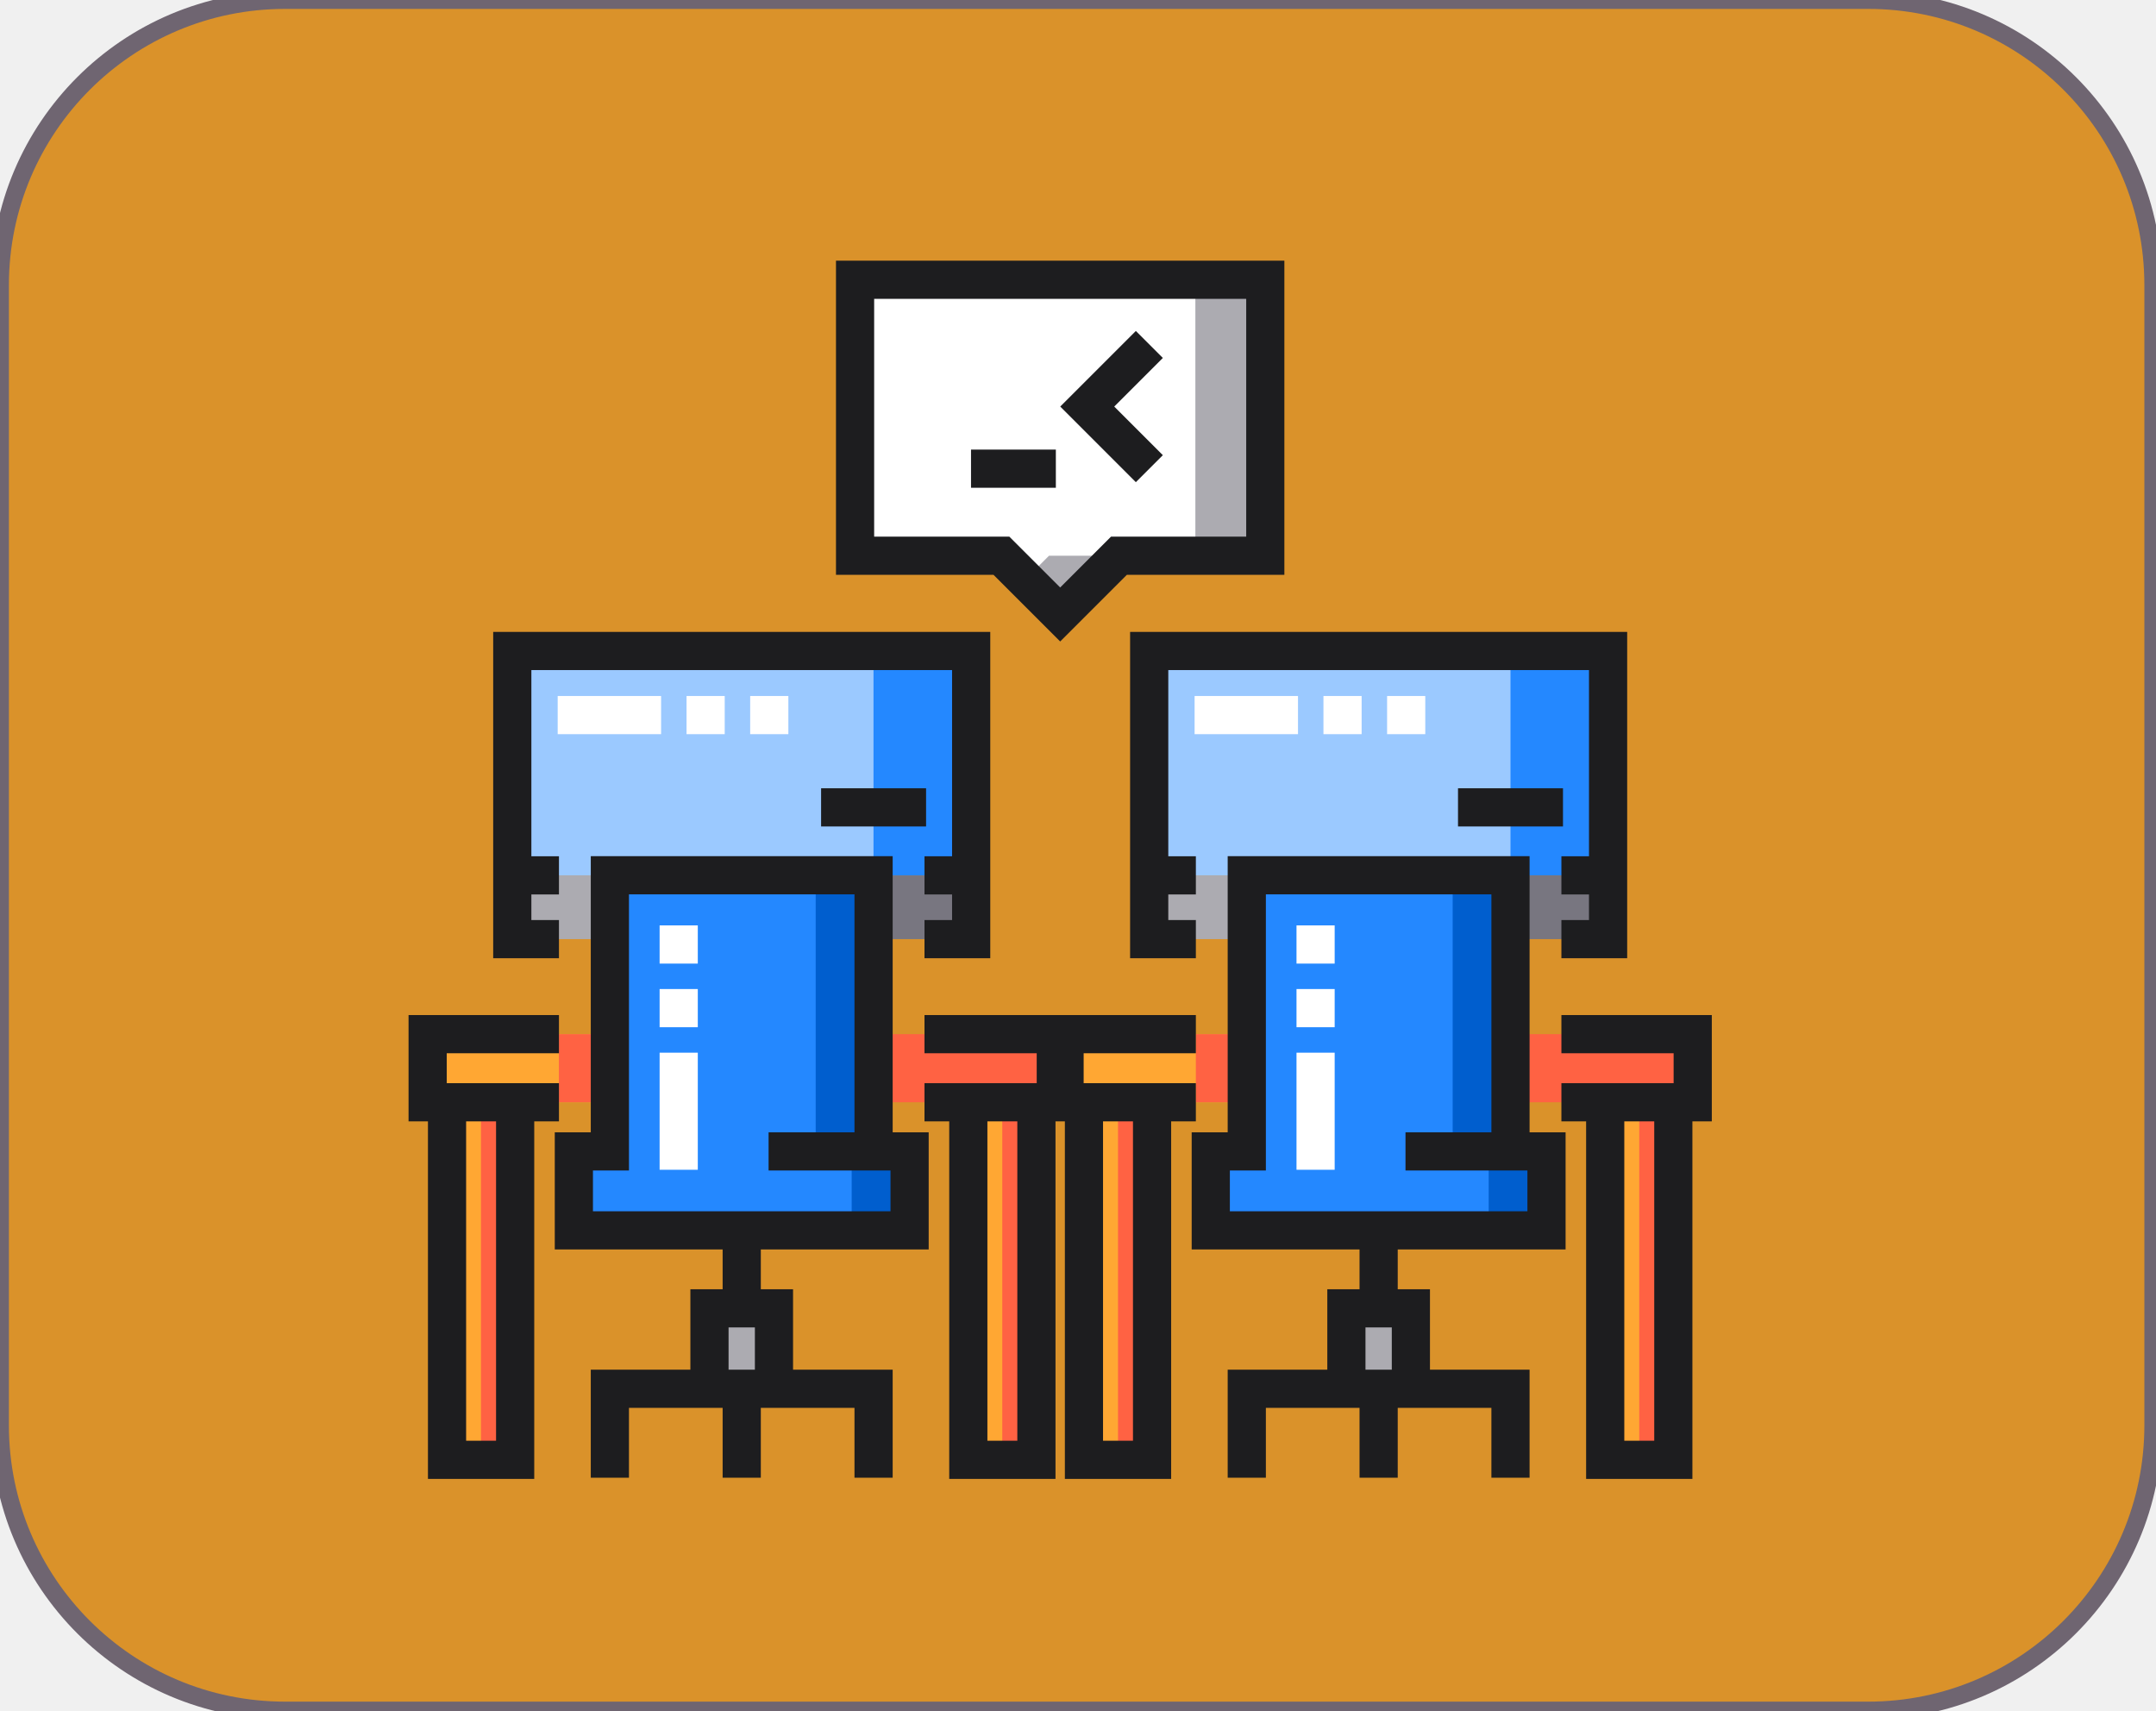
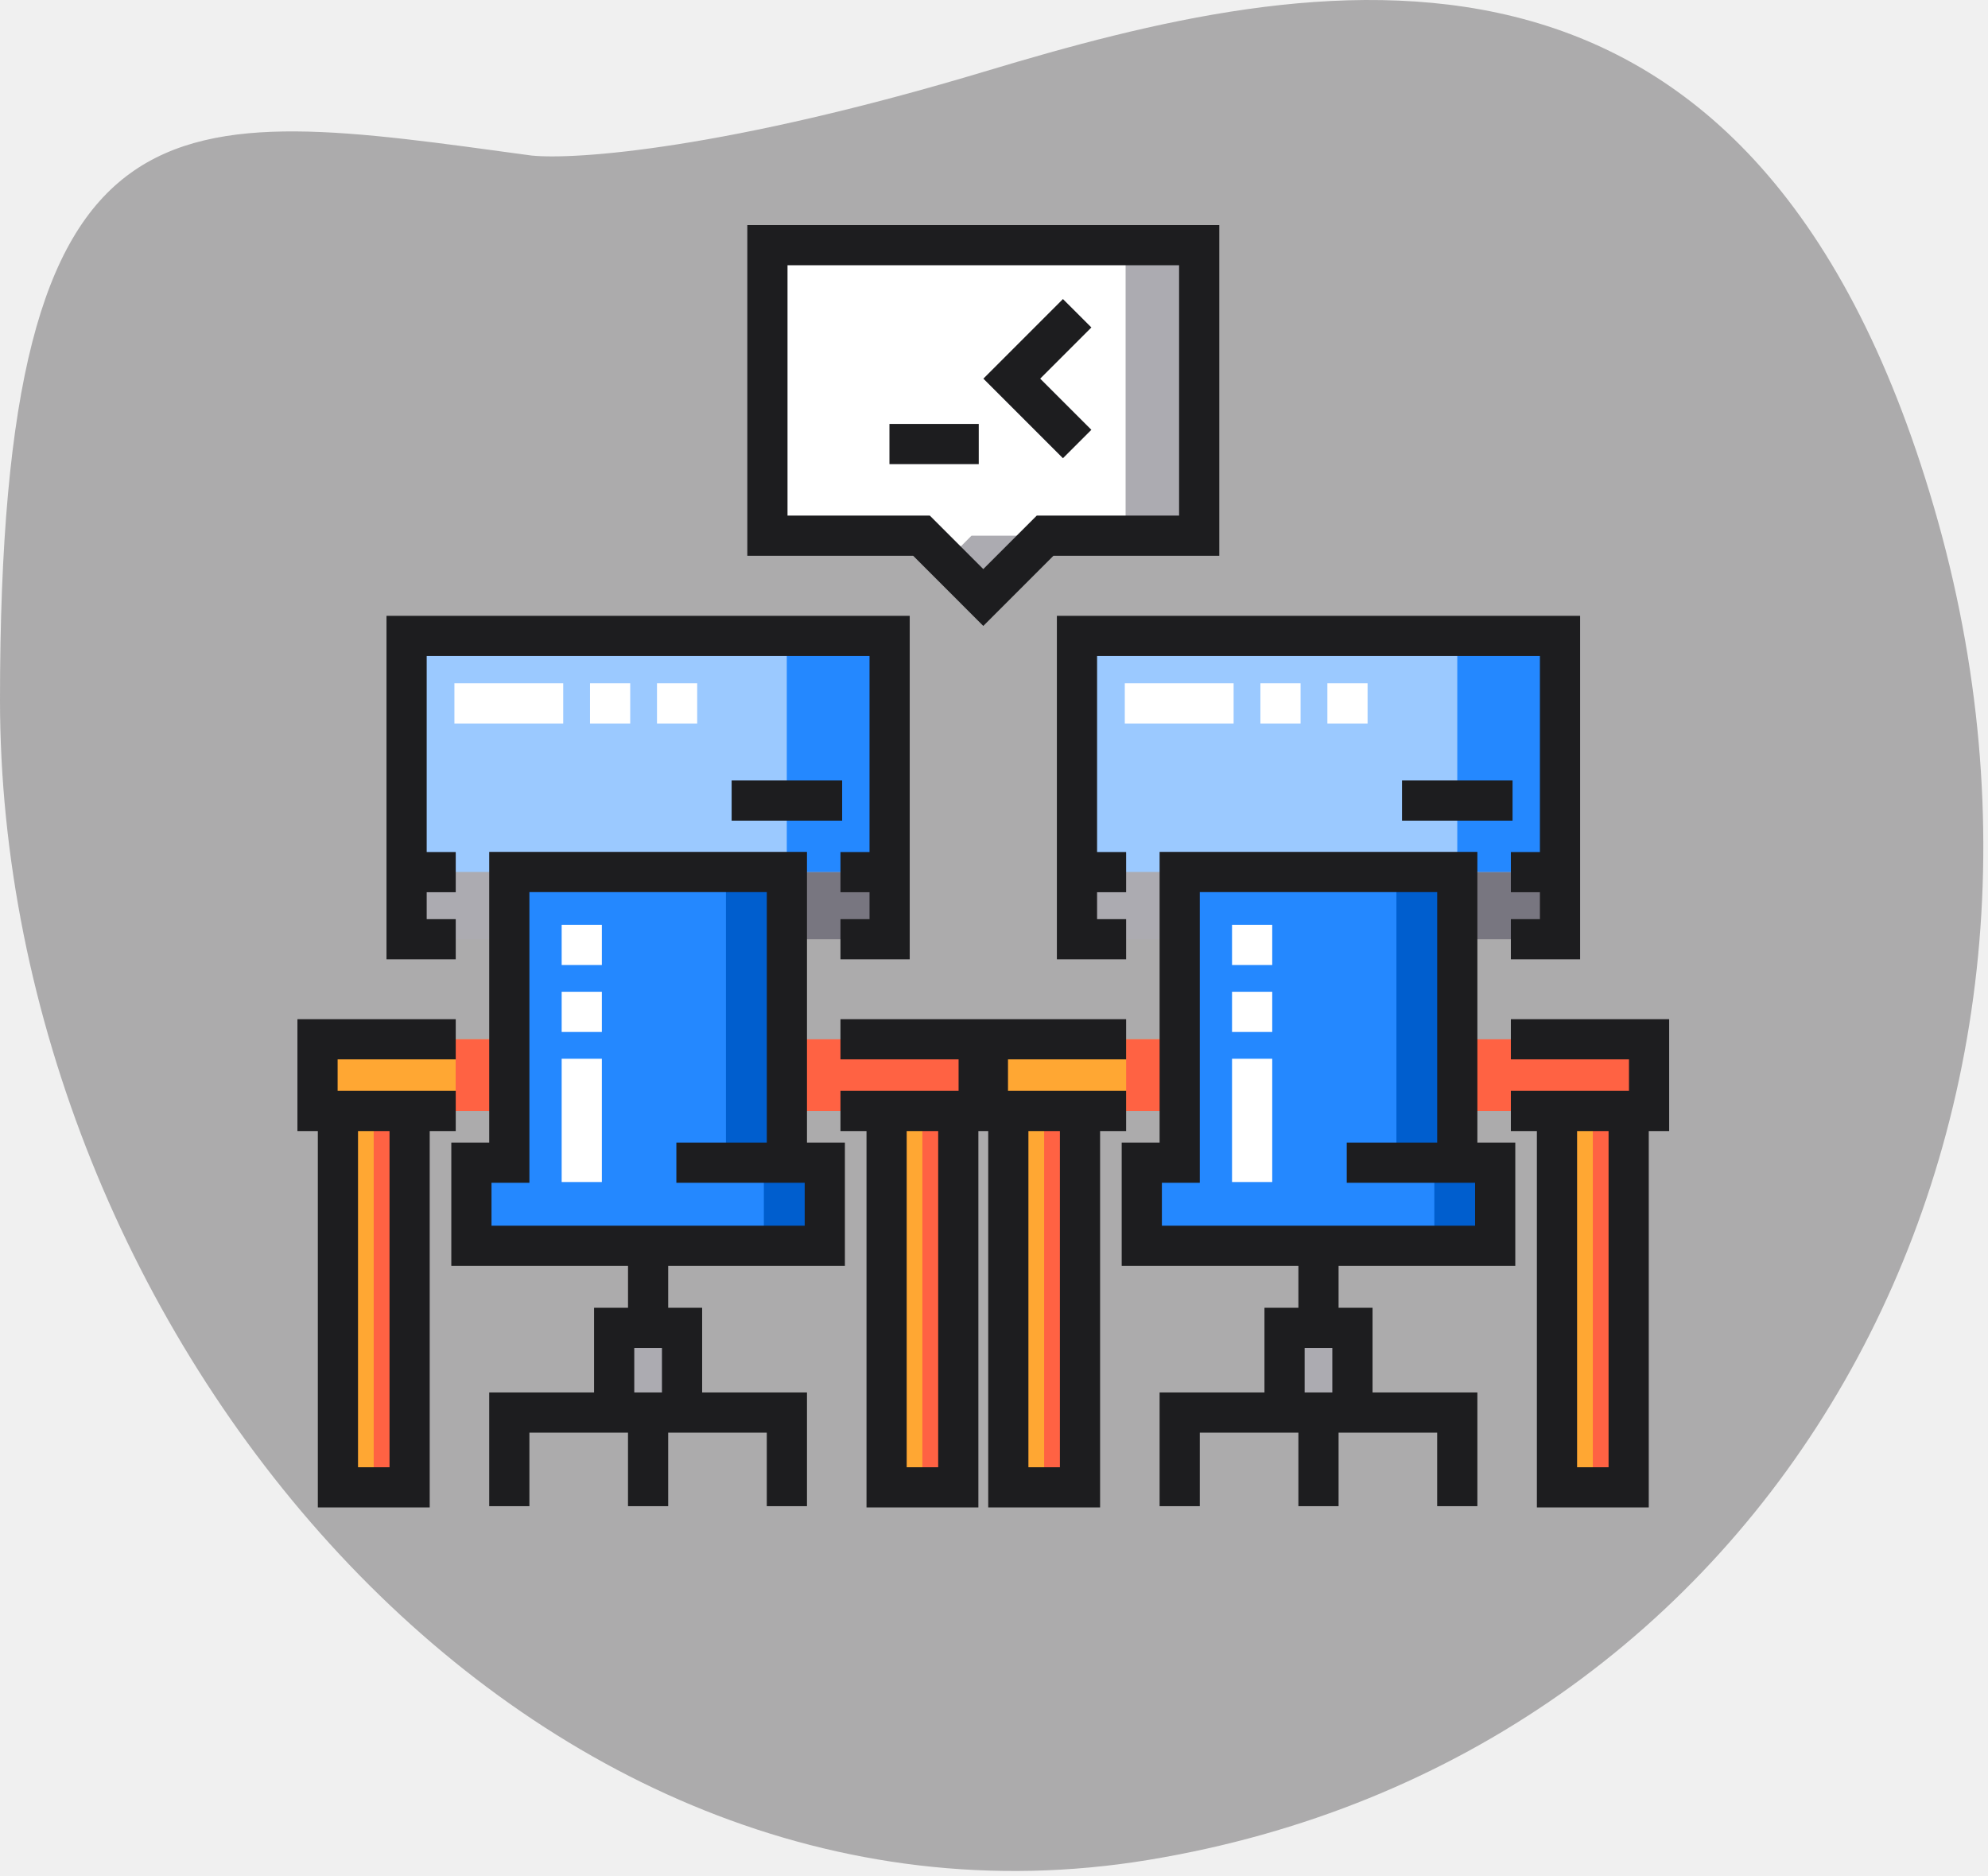
- <svg xmlns="http://www.w3.org/2000/svg" width="121" height="96" viewBox="0 0 121 96" fill="none">
-   <rect width="120.847" height="96" rx="16" fill="#DA922A" />
-   <rect width="120.847" height="96" rx="16" stroke="#6F6571" />
-   <path d="M71.011 15.701V31.189H62.797L59.5 34.486L56.203 31.189H47.989V15.701H71.011Z" fill="white" />
-   <path d="M67.087 15.701H71.011V31.189H67.087V15.701Z" fill="#ACABB1" />
-   <path d="M58.873 31.189H62.797L59.5 34.486L57.538 32.524L58.873 31.189Z" fill="#ACABB1" />
-   <path d="M75.563 73.427H79.182V77.942H75.563V73.427Z" fill="#ACABB1" />
-   <path d="M69.972 64.619V49.121H84.773V64.619H86.794V69.051H67.951V64.619H69.972Z" fill="#2488FF" />
-   <path d="M81.528 64.619V49.121H84.773V64.619H86.794V69.051H83.549V64.619H81.528Z" fill="#005ECE" />
-   <path d="M90.088 61.862H93.911V81.928H90.088V61.862Z" fill="#FFA733" />
-   <path d="M92 61.862H93.911V81.928H92V61.862Z" fill="#FF6243" />
-   <path d="M84.772 58.04H94.999V61.862H84.772V58.04Z" fill="#FF6243" />
-   <path d="M60.833 61.862H64.656V81.928H60.833V61.862Z" fill="#FFA733" />
-   <path d="M62.745 61.862H64.656V81.928H62.745V61.862Z" fill="#FF6243" />
-   <path d="M59.746 58.04H69.973V61.862H59.746V58.04Z" fill="#FFA733" />
-   <path d="M67.115 58.04H69.973V61.862H67.115V58.04Z" fill="#FF6243" />
-   <path d="M64.495 36.535H90.25V49.128H64.495V36.535Z" fill="#9BC9FF" />
-   <path d="M64.496 49.128H69.973V52.706H64.496V49.128Z" fill="#ACABB1" />
-   <path d="M84.773 36.535H90.25V49.128H84.773V36.535Z" fill="#2488FF" />
-   <path d="M84.773 49.128H85.937V52.706H84.773V49.128Z" fill="#ACABB1" />
-   <path d="M84.773 49.128H90.25V52.706H84.773V49.128Z" fill="#787680" />
-   <path d="M39.818 73.427H43.438V77.942H39.818V73.427Z" fill="#ACABB1" />
-   <path d="M34.227 64.619V49.121H49.028V64.619H51.049V69.051H32.206V64.619H34.227Z" fill="#2488FF" />
-   <path d="M54.343 61.862H58.166V81.928H54.343V61.862Z" fill="#FFA733" />
-   <path d="M49.027 58.04H59.254V61.862H49.027V58.04Z" fill="#FF6243" />
-   <path d="M25.088 61.862H28.911V81.928H25.088V61.862Z" fill="#FFA733" />
-   <path d="M24.001 58.04H34.228V61.862H24.001V58.04Z" fill="#FFA733" />
-   <path d="M28.749 36.535H54.504V49.128H28.749V36.535Z" fill="#9BC9FF" />
-   <path d="M28.751 49.127H34.228V52.706H28.751V49.127Z" fill="#ACABB1" />
-   <path d="M49.027 49.128H54.504V52.706H49.027V49.128Z" fill="#ACABB1" />
-   <path d="M45.778 64.619V49.121H49.023V64.619H51.044V69.051H47.799V64.619H45.778Z" fill="#005ECE" />
-   <path d="M56.25 61.862H58.161V81.928H56.25V61.862Z" fill="#FF6243" />
-   <path d="M26.995 61.862H28.906V81.928H26.995V61.862Z" fill="#FF6243" />
-   <path d="M31.366 58.04H34.223V61.862H31.366V58.04Z" fill="#FF6243" />
-   <path d="M49.023 36.535H54.5V49.128H49.023V36.535Z" fill="#2488FF" />
-   <path d="M49.023 49.128H54.5V52.706H49.023V49.128Z" fill="#787680" />
-   <path d="M59.5 36.001L55.759 32.261H46.917V14.629H72.082V32.261H63.241L59.5 36.001ZM69.94 16.772H49.06V30.118H56.647L59.5 32.971L62.353 30.118H69.94V16.772Z" fill="#1D1D1F" />
-   <path d="M68.901 48.05H85.844V63.548H87.865V70.122H78.444V72.356H80.253V76.87H85.844V82.933H83.701V79.013H78.444V82.933H76.301V79.013H71.044V82.933H68.901V76.87H74.492V72.356H76.301V70.122H66.88V63.548H68.901V48.05ZM78.111 76.87V74.498H76.634V76.87H78.111ZM69.023 67.98H85.722V65.691H78.88V63.548H83.701V50.193H71.044V65.691H69.023L69.023 67.98Z" fill="#1D1D1F" />
-   <path d="M81.827 44.24H87.719V46.383H81.827V44.24Z" fill="#1D1D1F" />
-   <path d="M72.763 59.079H74.905V65.65H72.763V59.079Z" fill="white" />
-   <path d="M72.763 55.507H74.905V57.65H72.763V55.507Z" fill="white" />
-   <path d="M72.763 51.936H74.905V54.079H72.763V51.936Z" fill="white" />
-   <path d="M87.63 62.934V60.791H93.928V59.111H87.63V56.968H96.071V62.934H94.982V83H89.017V62.934H87.63ZM91.16 80.857H92.84V62.934H91.16V80.857Z" fill="#1D1D1F" />
-   <path d="M87.63 51.635H89.178V50.199H87.63V48.056H89.178V37.606H65.567V48.056H67.115V50.199H65.567V51.635H67.115V53.778H63.424V35.464H91.321V53.778H87.63V51.635Z" fill="#1D1D1F" />
-   <path d="M67.044 39.061H72.847V41.203H67.044V39.061Z" fill="white" />
-   <path d="M77.847 39.061H79.99V41.203H77.847V39.061Z" fill="white" />
-   <path d="M74.275 39.061H76.418V41.203H74.275V39.061Z" fill="white" />
-   <path d="M63.747 18.574L65.262 20.089L62.534 22.817L65.262 25.546L63.747 27.061L59.504 22.817L63.747 18.574Z" fill="#1D1D1F" />
-   <path d="M54.496 25.232H59.257V27.375H54.496V25.232Z" fill="#1D1D1F" />
-   <path d="M33.156 48.05H50.099V63.548H52.12V70.122H42.699V72.356H44.508V76.87H50.099V82.933H47.956V79.013H42.699V82.933H40.556V79.013H35.299V82.933H33.156V76.87H38.746V72.356H40.556V70.122H31.135V63.548H33.156V48.05ZM42.366 76.87V74.498H40.889V76.87H42.366ZM33.278 67.98H49.977V65.691H43.135V63.548H47.956V50.193H35.299V65.691H33.278L33.278 67.98Z" fill="#1D1D1F" />
-   <path d="M46.082 44.24H51.974V46.383H46.082V44.24Z" fill="#1D1D1F" />
-   <path d="M37.019 51.936H39.162V54.079H37.019V51.936Z" fill="white" />
-   <path d="M37.019 55.507H39.162V57.65H37.019V55.507Z" fill="white" />
-   <path d="M37.019 59.079H39.162V65.65H37.019V59.079Z" fill="white" />
-   <path d="M51.885 62.934V60.791H58.183V59.111H51.885V56.968H67.115V59.111H60.817V60.791H67.115V62.934H65.728V83H59.763V62.934H59.237V83H53.273V62.934H51.885ZM61.905 80.857H63.585V62.934H61.905V80.857ZM55.415 80.857H57.095V62.934H55.415V80.857Z" fill="#1D1D1F" />
-   <path d="M22.929 56.968H31.37V59.111H25.072V60.791H31.37V62.934H29.983V83H24.018V62.934H22.929V56.968ZM26.16 80.857H27.84V62.934H26.16V80.857Z" fill="#1D1D1F" />
-   <path d="M27.679 35.464H55.576V53.778H51.885V51.635H53.433V50.199H51.885V48.056H53.433V37.606H29.822V48.056H31.37V50.199H29.822V51.635H31.37V53.778H27.679V35.464Z" fill="#1D1D1F" />
-   <path d="M42.102 39.061H44.245V41.203H42.102V39.061Z" fill="white" />
-   <path d="M31.299 39.061H37.102V41.203H31.299V39.061Z" fill="white" />
-   <path d="M38.53 39.061H40.673V41.203H38.53V39.061Z" fill="white" />
+ <svg xmlns="http://www.w3.org/2000/svg" width="106" height="100" viewBox="0 0 106 100" fill="none">
+   <path d="M52.638 3.773C38.728 7.96 30.646 8.531 28.343 8.293C9.051 5.676 0 3.773 0 37.316C0 70.859 27.867 104.639 61.212 99.168C94.558 93.696 112.898 60.63 103.132 27.087C93.367 -6.456 70.025 -1.46 52.638 3.773Z" fill="#464548" fill-opacity="0.4" />
+   <path d="M63.94 13.071V28.56H55.726L52.429 31.857L49.133 28.56H40.918V13.071H63.94Z" fill="white" />
+   <path d="M60.017 13.072H63.941V28.56H60.017V13.072Z" fill="#ACABB1" />
+   <path d="M51.802 28.56H55.726L52.429 31.857L50.468 29.895L51.802 28.56Z" fill="#ACABB1" />
+   <path d="M68.493 70.798H72.112V75.312H68.493V70.798Z" fill="#ACABB1" />
+   <path d="M62.902 61.99V46.492H77.702V61.99H79.723V66.421H60.88V61.99H62.902Z" fill="#2488FF" />
+   <path d="M74.457 61.99V46.492H77.702V61.99H79.723V66.421H76.478V61.99H74.457Z" fill="#005ECE" />
+   <path d="M83.018 59.232H86.84V79.299H83.018V59.232Z" fill="#FFA733" />
+   <path d="M84.929 59.232H86.84V79.299H84.929V59.232Z" fill="#FF6243" />
+   <path d="M77.702 55.411H87.929V59.233H77.702V55.411Z" fill="#FF6243" />
+   <path d="M53.763 59.232H57.585V79.299H53.763V59.232Z" fill="#FFA733" />
+   <path d="M55.674 59.232H57.585V79.299H55.674V59.232Z" fill="#FF6243" />
+   <path d="M52.675 55.411H62.902V59.233H52.675V55.411Z" fill="#FFA733" />
+   <path d="M60.045 55.411H62.902V59.233H60.045V55.411Z" fill="#FF6243" />
+   <path d="M57.424 33.906H83.179V46.498H57.424V33.906Z" fill="#9BC9FF" />
+   <path d="M57.425 46.498H62.902V50.077H57.425V46.498Z" fill="#ACABB1" />
+   <path d="M77.702 33.906H83.179V46.498H77.702V33.906Z" fill="#2488FF" />
+   <path d="M77.702 46.498H78.867V50.077H77.702V46.498Z" fill="#ACABB1" />
+   <path d="M77.702 46.498H83.179V50.077H77.702V46.498Z" fill="#787680" />
+   <path d="M32.748 70.798H36.367V75.312H32.748V70.798Z" fill="#ACABB1" />
+   <path d="M27.157 61.99V46.492H41.957V61.99H43.978V66.421H25.136V61.99H27.157Z" fill="#2488FF" />
+   <path d="M47.273 59.232H51.095V79.299H47.273V59.232Z" fill="#FFA733" />
+   <path d="M41.957 55.411H52.184V59.233H41.957V55.411Z" fill="#FF6243" />
+   <path d="M18.018 59.232H21.84V79.299H18.018V59.232Z" fill="#FFA733" />
+   <path d="M16.93 55.411H27.157V59.233H16.93V55.411Z" fill="#FFA733" />
+   <path d="M21.679 33.906H47.434V46.498H21.679V33.906Z" fill="#9BC9FF" />
+   <path d="M21.68 46.498H27.157V50.077H21.68V46.498Z" fill="#ACABB1" />
+   <path d="M41.957 46.498H47.434V50.077H41.957V46.498Z" fill="#ACABB1" />
+   <path d="M38.707 61.99V46.492H41.952V61.99H43.973V66.421H40.728V61.99H38.707Z" fill="#005ECE" />
+   <path d="M49.18 59.232H51.091V79.299H49.18V59.232Z" fill="#FF6243" />
+   <path d="M19.925 59.232H21.836V79.299H19.925V59.232Z" fill="#FF6243" />
+   <path d="M24.296 55.411H27.153V59.233H24.296V55.411Z" fill="#FF6243" />
+   <path d="M41.952 33.906H47.429V46.498H41.952V33.906Z" fill="#2488FF" />
+   <path d="M41.952 46.498H47.429V50.077H41.952V46.498Z" fill="#787680" />
+   <path d="M52.429 33.372L48.689 29.631H39.847V12H65.012V29.631H56.17L52.429 33.372ZM62.869 14.143H41.99V27.488H49.576L52.429 30.341L55.282 27.488H62.869V14.143Z" fill="#1D1D1F" />
+   <path d="M61.83 45.42H78.773V60.918H80.795V67.493H71.373V69.726H73.183V74.241H78.773V80.304H76.63V76.384H71.373V80.304H69.23V76.384H63.973V80.304H61.83V74.241H67.421V69.726H69.23V67.493H59.809V60.918H61.83V45.42ZM71.04 74.241V71.869H69.564V74.241H71.04ZM61.952 65.35H78.652V63.061H71.809V60.918H76.631V47.563H63.973V63.061H61.952L61.952 65.35Z" fill="#1D1D1F" />
+   <path d="M74.756 41.611H80.649V43.754H74.756V41.611Z" fill="#1D1D1F" />
+   <path d="M65.692 56.449H67.835V63.021H65.692V56.449Z" fill="white" />
+   <path d="M65.692 52.878H67.835V55.021H65.692V52.878Z" fill="white" />
+   <path d="M65.692 49.307H67.835V51.45H65.692V49.307Z" fill="white" />
+   <path d="M80.559 60.304V58.161H86.857V56.482H80.559V54.339H89V60.304H87.912V80.371H81.947V60.304H80.559ZM84.09 78.228H85.769V60.304H84.09V78.228Z" fill="#1D1D1F" />
+   <path d="M80.559 49.006H82.108V47.57H80.559V45.427H82.108V34.977H58.496V45.427H60.045V47.57H58.496V49.006H60.045V51.149H56.353V32.834H84.251V51.149H80.559V49.006Z" fill="#1D1D1F" />
+   <path d="M59.974 36.431H65.776V38.574H59.974V36.431Z" fill="white" />
+   <path d="M70.776 36.431H72.919V38.574H70.776V36.431Z" fill="white" />
+   <path d="M67.205 36.431H69.347V38.574H67.205V36.431Z" fill="white" />
+   <path d="M56.676 15.944L58.192 17.459L55.463 20.188L58.192 22.916L56.676 24.431L52.433 20.188L56.676 15.944Z" fill="#1D1D1F" />
+   <path d="M47.425 22.603H52.187V24.746H47.425V22.603Z" fill="#1D1D1F" />
+   <path d="M26.085 45.42H43.028V60.918H45.05V67.493H35.628V69.726H37.438V74.241H43.028V80.304H40.885V76.384H35.628V80.304H33.485V76.384H28.228V80.304H26.085V74.241H31.676V69.726H33.486V67.493H24.064V60.918H26.085V45.42ZM35.295 74.241V71.869H33.819V74.241H35.295ZM26.207 65.35H42.907V63.061H36.064V60.918H40.886V47.563H28.228V63.061H26.207L26.207 65.35Z" fill="#1D1D1F" />
+   <path d="M39.011 41.611H44.904V43.754H39.011V41.611Z" fill="#1D1D1F" />
+   <path d="M29.948 49.307H32.091V51.45H29.948V49.307Z" fill="white" />
+   <path d="M29.948 52.878H32.091V55.021H29.948V52.878Z" fill="white" />
+   <path d="M29.948 56.449H32.091V63.021H29.948V56.449Z" fill="white" />
+   <path d="M44.814 60.304V58.161H51.112V56.482H44.814V54.339H60.045V56.482H53.746V58.161H60.045V60.304H58.657V80.371H52.692V60.304H52.167V80.371H46.202V60.304H44.814ZM54.835 78.228H56.514V60.304H54.835V78.228ZM48.345 78.228H50.024V60.304H48.345V78.228Z" fill="#1D1D1F" />
+   <path d="M15.859 54.339H24.3V56.482H18.002V58.161H24.3V60.304H22.912V80.371H16.947V60.304H15.859V54.339ZM19.09 78.228H20.769V60.304H19.09V78.228Z" fill="#1D1D1F" />
+   <path d="M20.608 32.834H48.506V51.149H44.814V49.006H46.363V47.57H44.814V45.427H46.363V34.977H22.751V45.427H24.3V47.57H22.751V49.006H24.3V51.149H20.608V32.834Z" fill="#1D1D1F" />
+   <path d="M35.031 36.431H37.174V38.574H35.031V36.431Z" fill="white" />
+   <path d="M24.229 36.431H30.031V38.574H24.229V36.431Z" fill="white" />
+   <path d="M31.46 36.431H33.603V38.574H31.46V36.431Z" fill="white" />
</svg>
